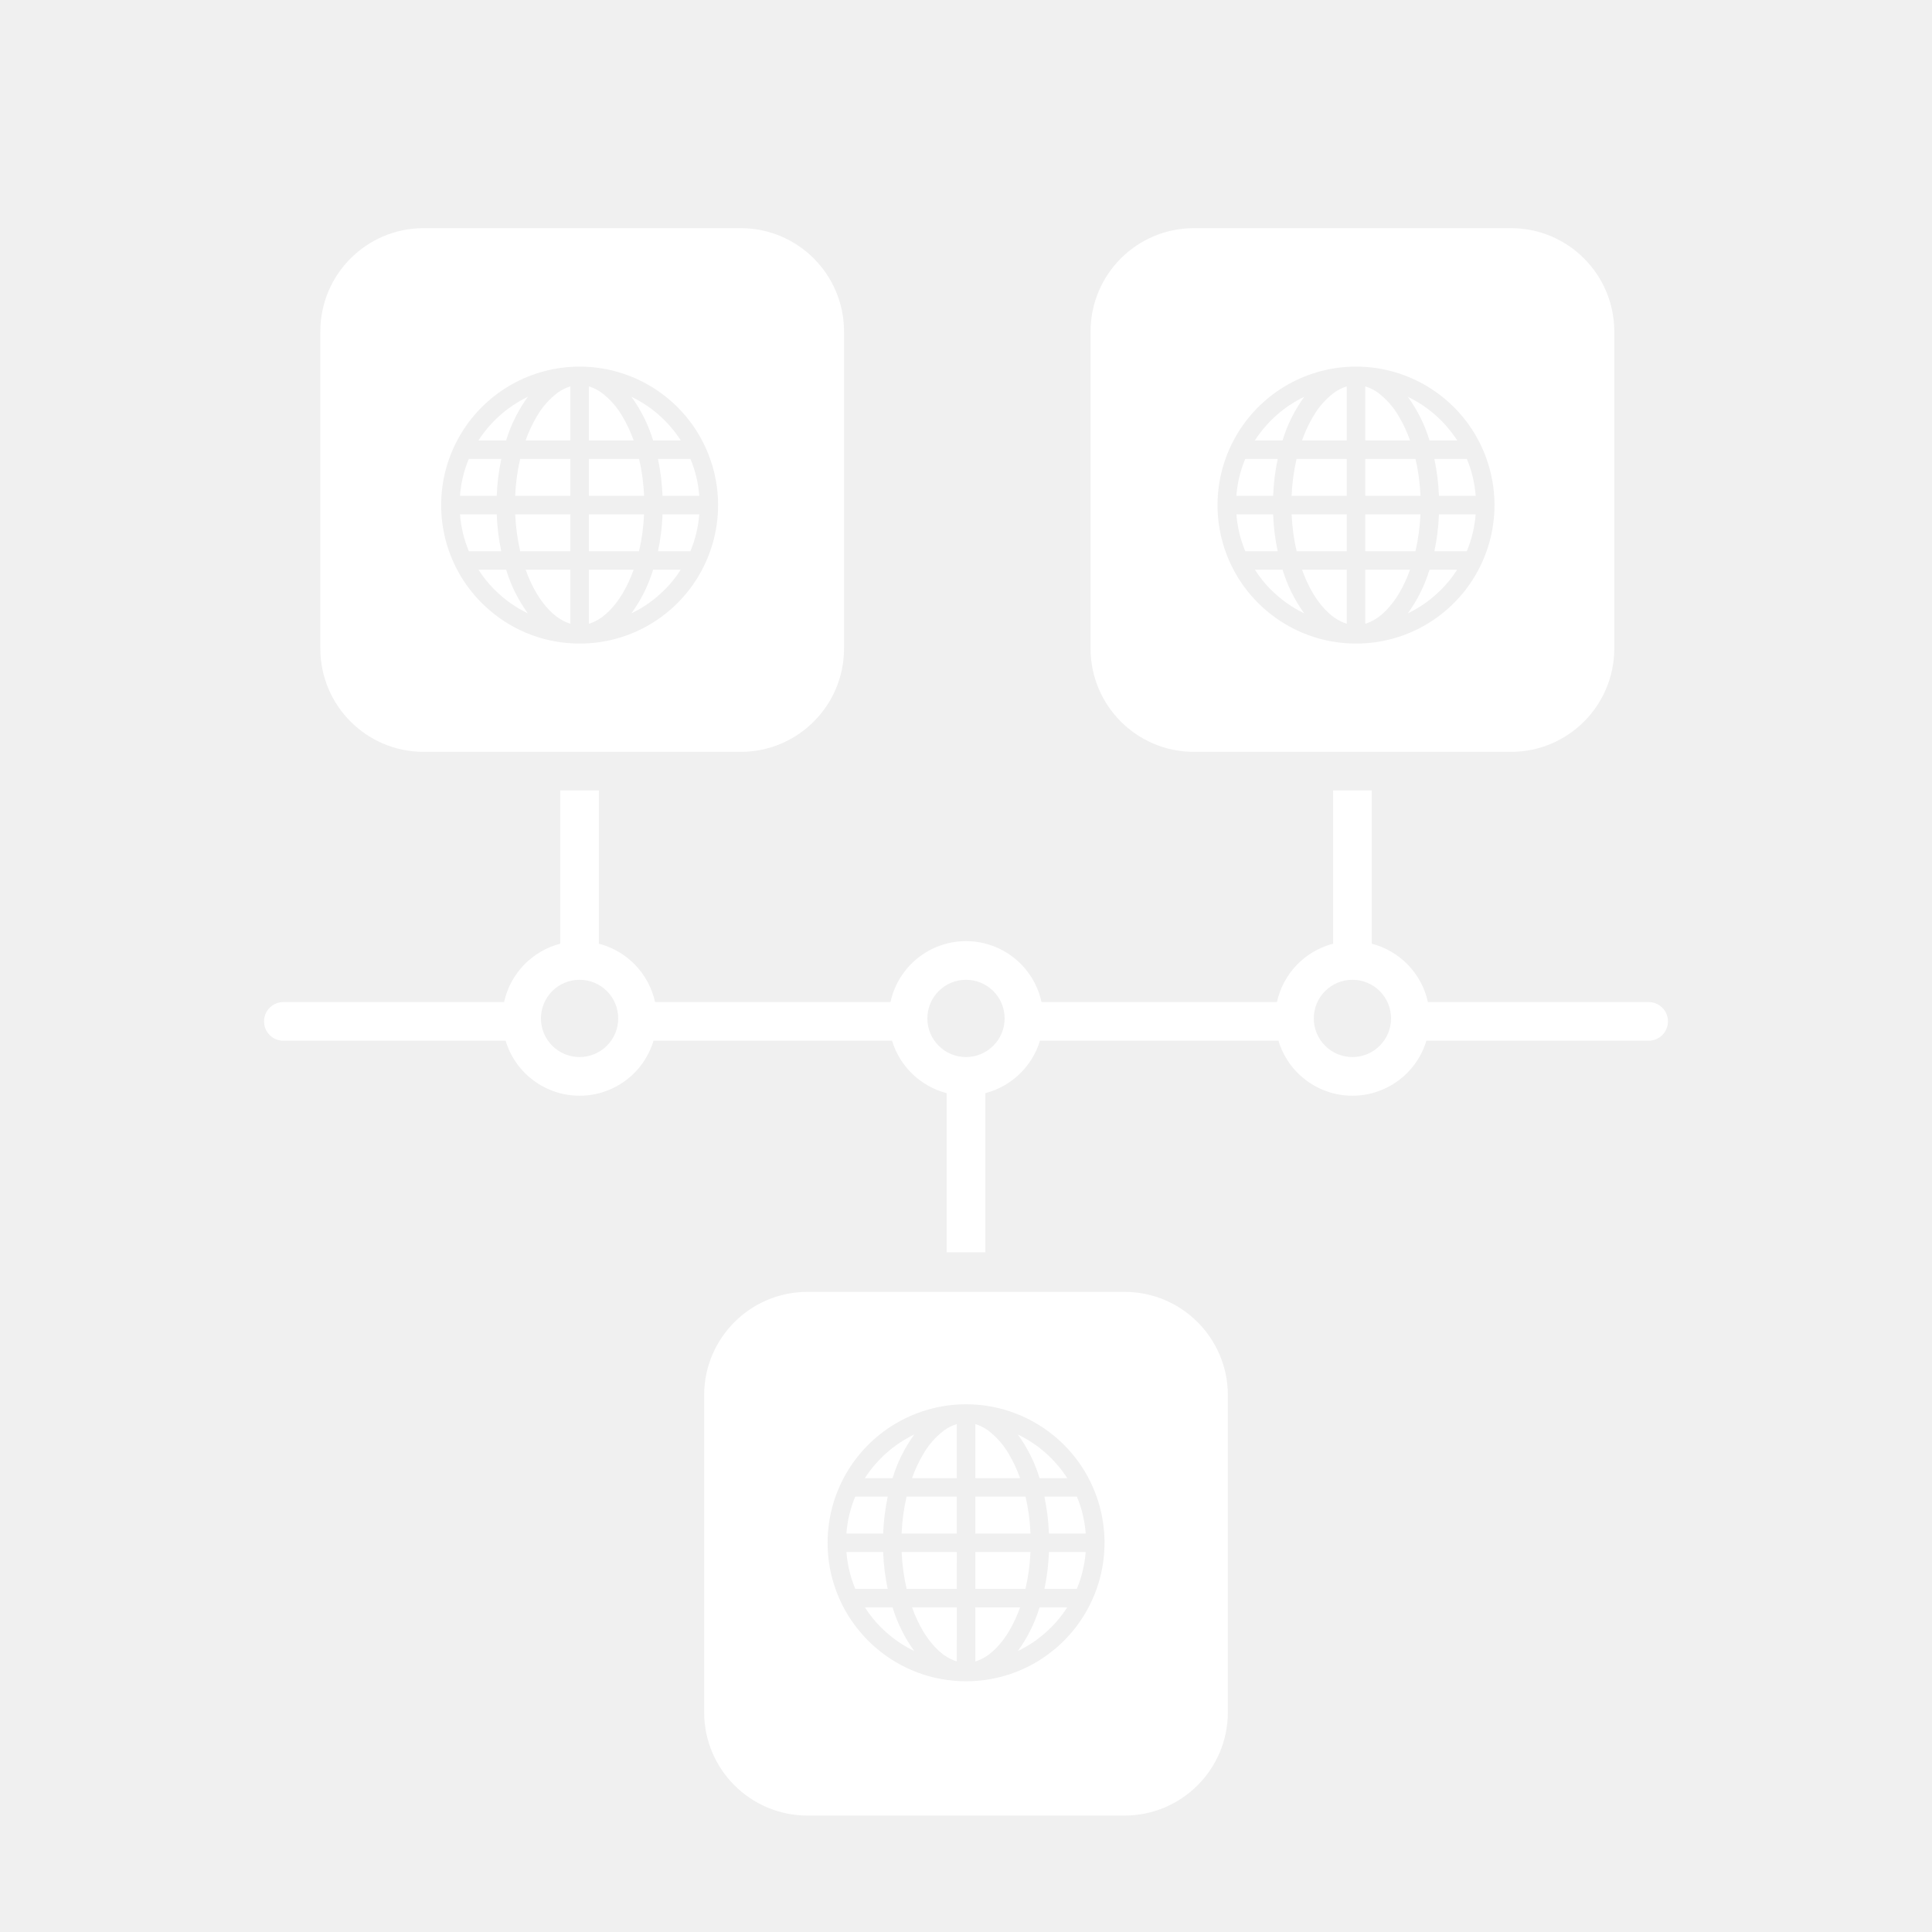
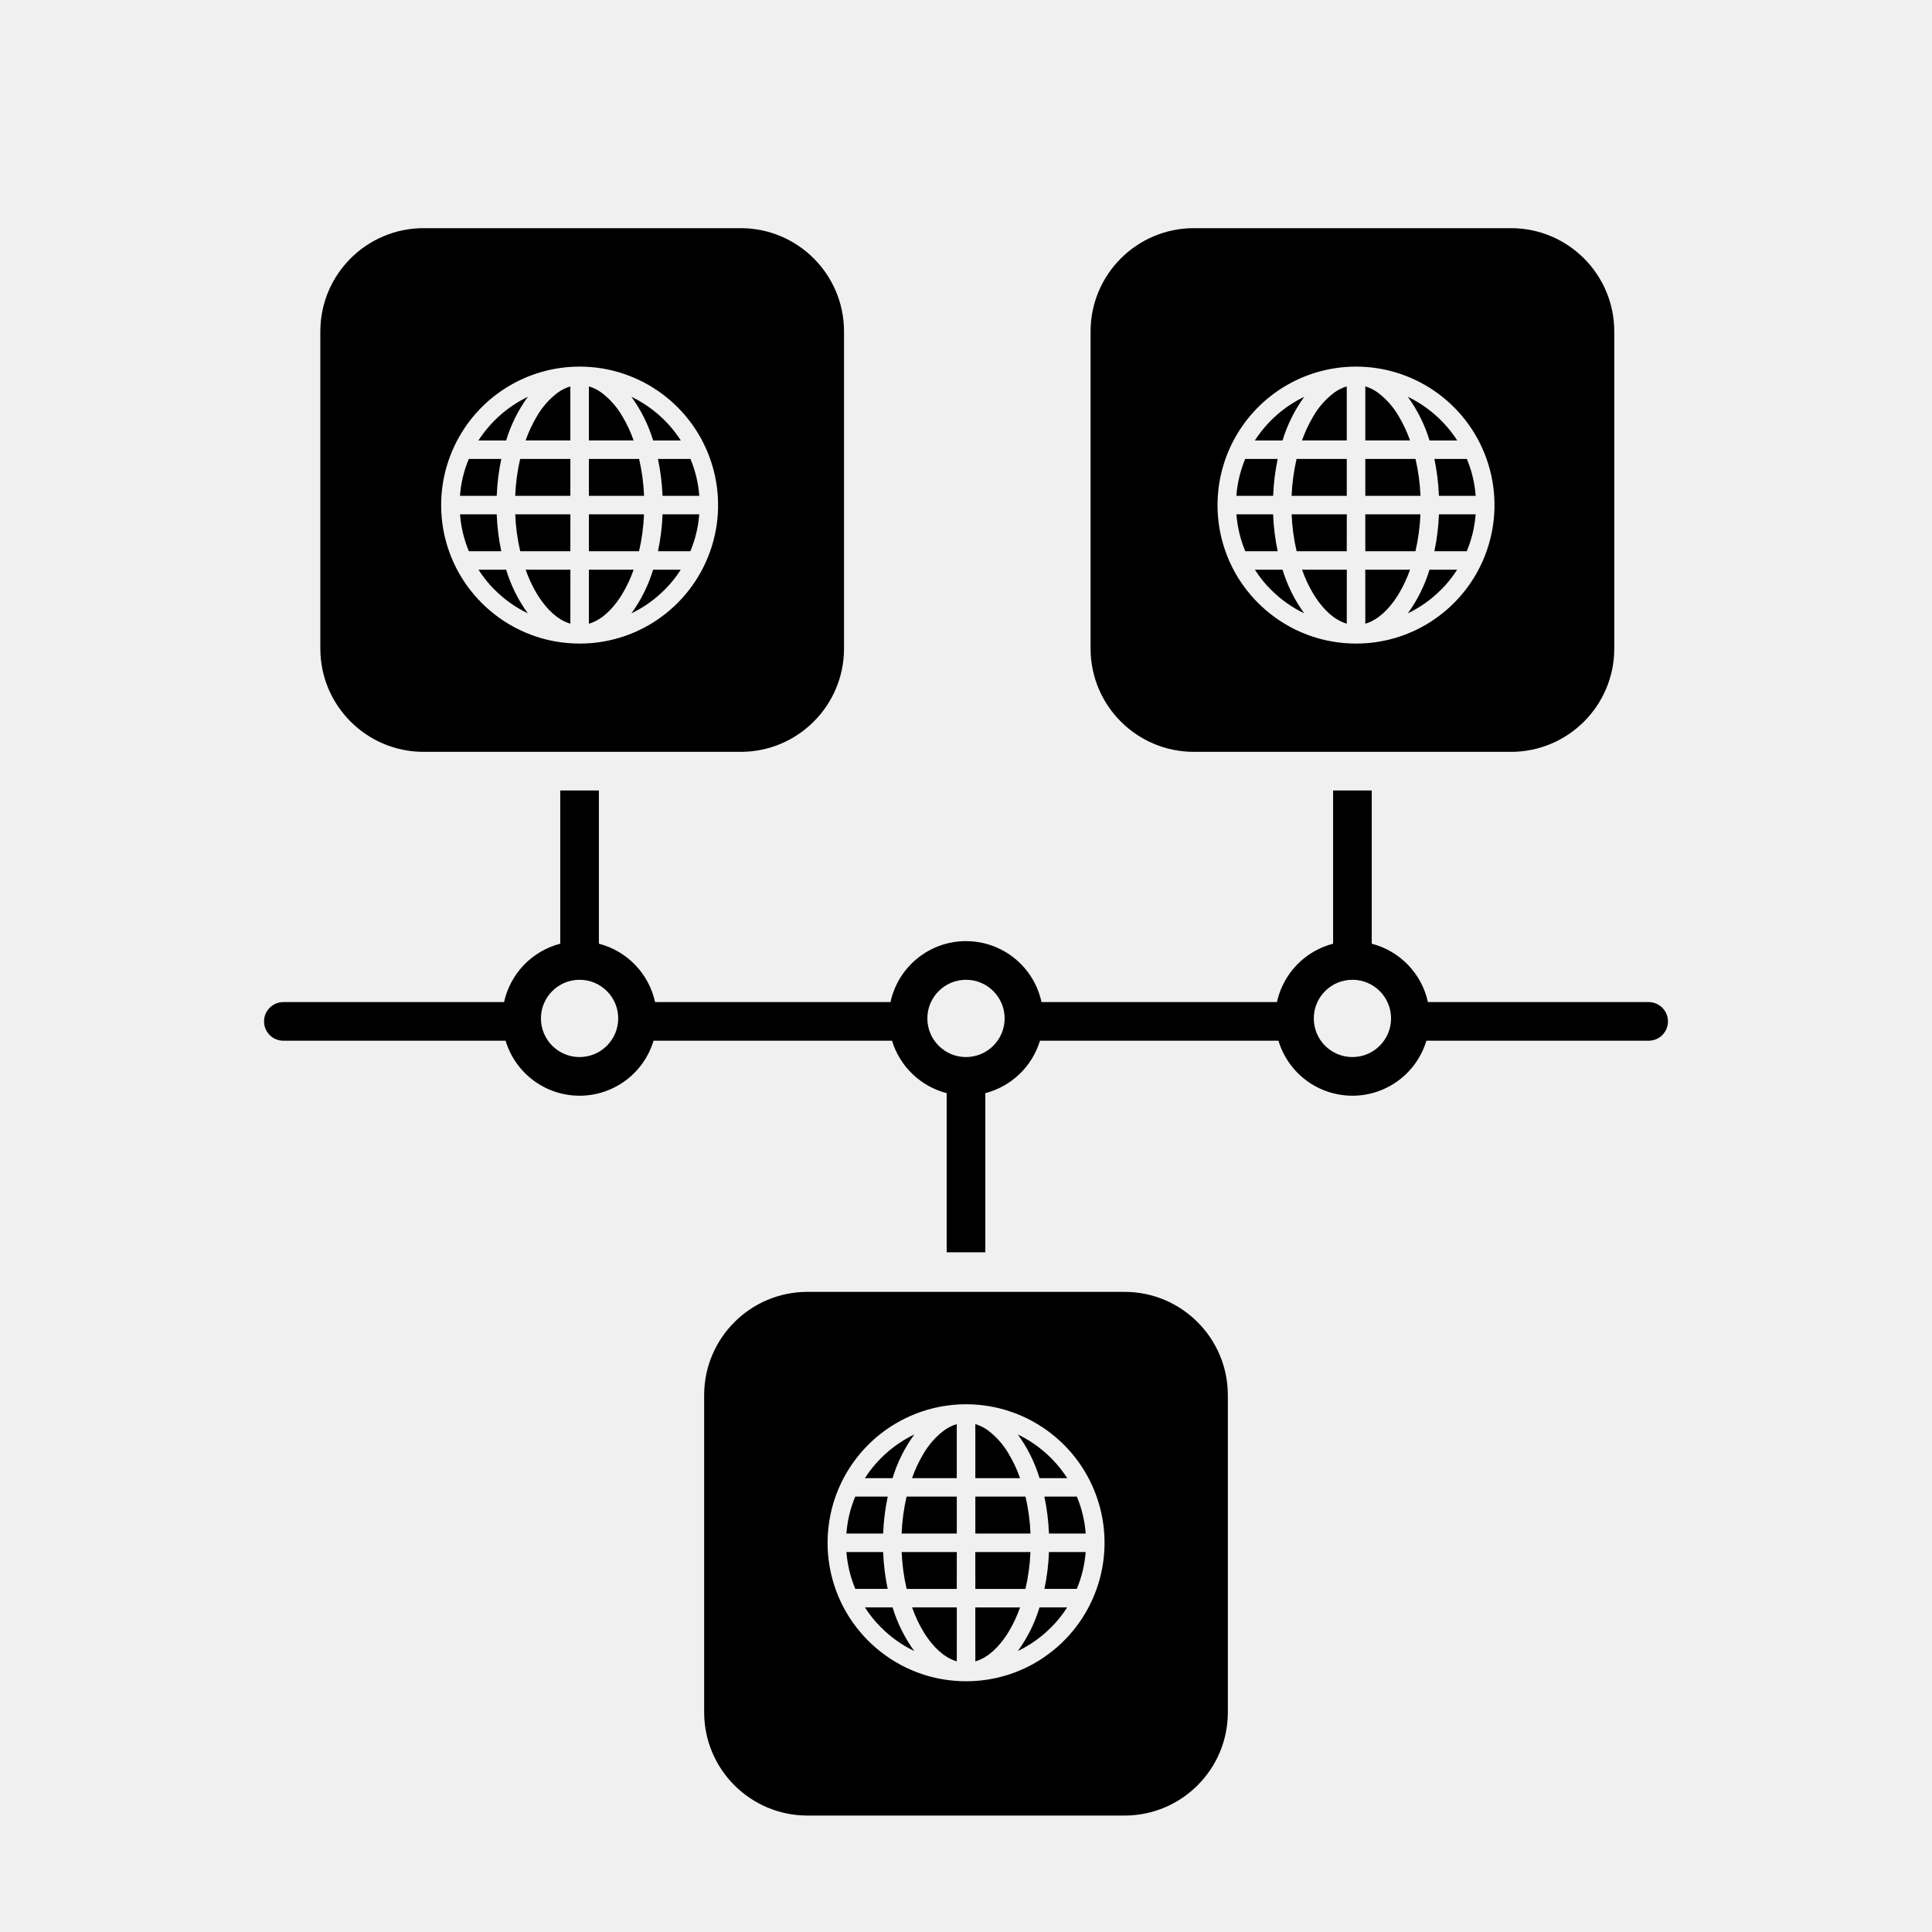
- <svg xmlns="http://www.w3.org/2000/svg" viewBox="0 0 150 150">
-   <defs>
-     <style>.a{fill:#fff;}</style>
-   </defs>
+ <svg xmlns="http://www.w3.org/2000/svg" id="dhcp" viewBox="0 0 150 150">
  <path class="a" d="M38.564,39.932H35.715a9.224,9.224,0,0,0,.688,2.863h2.514A17.122,17.122,0,0,1,38.564,39.932Z" />
  <path class="a" d="M37.15,44.231a9.242,9.242,0,0,0,1.263,1.572l.001 0.0.002-.004a9.276,9.276,0,0,0,2.564,1.82,11.38,11.38,0,0,1-1.683-3.388Z" />
  <path class="a" d="M48.336,32.349a6.14,6.14,0,0,0-1.646-1.871,3.246,3.246,0,0,0-.968-.477v4.196h3.474A10.333,10.333,0,0,0,48.336,32.349Z" />
  <path class="a" d="M40.389,42.797h3.893l.003-2.865H40.002A15.432,15.432,0,0,0,40.389,42.797Z" />
  <path class="a" d="M41.67,46.08a7.19,7.19,0,0,0,.953,1.267,4.921,4.921,0,0,0,.619.549c.025.018.05.037.075.054l.003-.002a3.268,3.268,0,0,0,.963.476l.003-4.194h-3.475A10.312,10.312,0,0,0,41.67,46.08Z" />
  <path class="a" d="M44.282,34.196v-4.196a3.245,3.245,0,0,0-.968.477,6.14,6.14,0,0,0-1.646,1.871,10.332,10.332,0,0,0-.86,1.848Z" />
  <path class="a" d="M39.999,38.497h4.284V35.631H40.385A15.446,15.446,0,0,0,39.999,38.497Z" />
  <path class="a" d="M40.983,30.807a9.427,9.427,0,0,0-3.837,3.392H39.296A11.371,11.371,0,0,1,40.983,30.807Z" />
  <path class="a" d="M38.92,35.631H36.398a9.181,9.181,0,0,0-.686,2.866h2.854A17.153,17.153,0,0,1,38.92,35.631Z" />
  <path class="a" d="M49.024,47.618a9.276,9.276,0,0,0,2.564-1.82l.002.004.001-0a9.242,9.242,0,0,0,1.263-1.572H50.708A11.382,11.382,0,0,1,49.024,47.618Z" />
  <path class="a" d="M51.438,38.497h2.854a9.181,9.181,0,0,0-.686-2.866h-2.522A17.146,17.146,0,0,1,51.438,38.497Z" />
  <path class="a" d="M49.022,30.807a11.371,11.371,0,0,1,1.687,3.392h2.15a9.427,9.427,0,0,0-3.837-3.392Z" />
  <path class="a" d="M57.53,17.714H32.87a8.023,8.023,0,0,0-8,8V50.374a8.023,8.023,0,0,0,8,8H57.53a8.024,8.024,0,0,0,8-8V25.714A8.024,8.024,0,0,0,57.53,17.714ZM51.014,48.131q-.107.073-.216.142a10.693,10.693,0,0,1-4.968,1.662q-.41.031-.827.031a10.815,10.815,0,0,1-1.903-.168q-.397-.071-.784-.171-.129-.033-.256-.069-.383-.109-.753-.245-.494-.181-.965-.408a10.744,10.744,0,0,1-1.563-.923q-.211-.15-.414-.31-.203-.16-.398-.329a10.828,10.828,0,0,1-1.094-1.094q-.169-.195-.329-.398a10.766,10.766,0,0,1-.737-1.063q-.202-.332-.38-.68A10.756,10.756,0,0,1,45.002,28.463h0a10.753,10.753,0,0,1,6.011,19.667Z" />
  <path class="a" d="M51.088,42.794H53.602a9.224,9.224,0,0,0,.688-2.863h-2.849A17.124,17.124,0,0,1,51.088,42.794Z" />
  <path class="a" d="M49.62,35.631H45.722v2.866h4.284A15.446,15.446,0,0,0,49.62,35.631Z" />
  <path class="a" d="M49.615,42.797a15.432,15.432,0,0,0,.387-2.865H45.72l.003,2.865Z" />
  <path class="a" d="M45.72,44.232l.003,4.194a3.268,3.268,0,0,0,.963-.476l.003.002c.026-.018.051-.037.076-.056a4.928,4.928,0,0,0,.616-.547,7.189,7.189,0,0,0,.954-1.268,10.312,10.312,0,0,0,.86-1.849Z" />
  <path class="a" d="M97.429,44.231a9.242,9.242,0,0,0,1.263,1.572l.001 0.0.002-.004a9.276,9.276,0,0,0,2.564,1.82,11.384,11.384,0,0,1-1.683-3.388Z" />
  <path class="a" d="M98.844,39.932h-2.849a9.223,9.223,0,0,0,.688,2.863h2.514A17.123,17.123,0,0,1,98.844,39.932Z" />
  <path class="a" d="M101.95,46.08a7.19,7.19,0,0,0,.953,1.267,4.922,4.922,0,0,0,.619.549c.025.018.05.037.075.054l.003-.002a3.268,3.268,0,0,0,.963.476l.003-4.194h-3.475A10.312,10.312,0,0,0,101.95,46.08Z" />
  <path class="a" d="M108.616,32.349a6.139,6.139,0,0,0-1.646-1.871,3.245,3.245,0,0,0-.968-.477v4.196h3.474A10.332,10.332,0,0,0,108.616,32.349Z" />
  <path class="a" d="M100.669,42.797h3.893l.003-2.865H100.282A15.432,15.432,0,0,0,100.669,42.797Z" />
  <path class="a" d="M104.562,34.196v-4.196a3.246,3.246,0,0,0-.968.477,6.139,6.139,0,0,0-1.646,1.871,10.329,10.329,0,0,0-.86,1.848Z" />
  <path class="a" d="M99.2,35.631H96.678a9.181,9.181,0,0,0-.686,2.866h2.854A17.139,17.139,0,0,1,99.2,35.631Z" />
  <path class="a" d="M100.279,38.497h4.284V35.631h-3.897A15.447,15.447,0,0,0,100.279,38.497Z" />
  <path class="a" d="M101.263,30.807a9.426,9.426,0,0,0-3.837,3.392h2.15A11.371,11.371,0,0,1,101.263,30.807Z" />
  <path class="a" d="M109.899,35.631H106.002v2.866h4.284A15.446,15.446,0,0,0,109.899,35.631Z" />
  <path class="a" d="M111.718,38.497h2.854a9.181,9.181,0,0,0-.686-2.866h-2.522A17.146,17.146,0,0,1,111.718,38.497Z" />
  <path class="a" d="M109.895,42.797a15.437,15.437,0,0,0,.387-2.865h-4.283l.003,2.865Z" />
  <path class="a" d="M117.332,17.714H92.672a8.024,8.024,0,0,0-8,8V50.374a8.024,8.024,0,0,0,8,8h24.66a8.023,8.023,0,0,0,8-8V25.714A8.023,8.023,0,0,0,117.332,17.714Zm-6.038,30.417q-.107.073-.216.142a10.693,10.693,0,0,1-4.968,1.662q-.41.031-.827.031a10.816,10.816,0,0,1-1.903-.168q-.397-.071-.784-.171-.129-.033-.256-.069-.383-.109-.753-.245-.494-.181-.965-.408a10.744,10.744,0,0,1-1.563-.923q-.211-.15-.414-.31-.203-.16-.398-.329A10.833,10.833,0,0,1,97.152,46.252q-.169-.195-.329-.398a10.766,10.766,0,0,1-.737-1.063q-.202-.332-.38-.68A10.756,10.756,0,0,1,105.282,28.463h0a10.753,10.753,0,0,1,6.011,19.667Z" />
  <path class="a" d="M109.302,30.807a11.372,11.372,0,0,1,1.687,3.392h2.15a9.427,9.427,0,0,0-3.837-3.392Z" />
  <path class="a" d="M111.367,42.794h2.514a9.226,9.226,0,0,0,.688-2.863h-2.849A17.116,17.116,0,0,1,111.367,42.794Z" />
  <path class="a" d="M105.999,44.232l.003,4.194a3.268,3.268,0,0,0,.963-.476l.003.002c.026-.018.051-.037.076-.056a4.932,4.932,0,0,0,.616-.547,7.19,7.19,0,0,0,.954-1.268,10.312,10.312,0,0,0,.86-1.849Z" />
  <path class="a" d="M109.304,47.618a9.276,9.276,0,0,0,2.564-1.82l.002.004.001-0a9.245,9.245,0,0,0,1.263-1.572h-2.147A11.381,11.381,0,0,1,109.304,47.618Z" />
  <path class="a" d="M67.152,124.797A9.242,9.242,0,0,0,68.415,126.369l.001 0.0.002-.004a9.277,9.277,0,0,0,2.564,1.82,11.381,11.381,0,0,1-1.683-3.388Z" />
  <path class="a" d="M71.672,126.646a7.187,7.187,0,0,0,.953,1.267,4.929,4.929,0,0,0,.619.549c.025.018.05.037.075.054l.003-.002a3.268,3.268,0,0,0,.963.476l.003-4.194h-3.475A10.31,10.31,0,0,0,71.672,126.646Z" />
  <path class="a" d="M68.566,120.498H65.717a9.224,9.224,0,0,0,.688,2.863h2.514A17.123,17.123,0,0,1,68.566,120.498Z" />
  <path class="a" d="M70.391,123.363h3.893l.003-2.865H70.004A15.432,15.432,0,0,0,70.391,123.363Z" />
  <path class="a" d="M78.338,112.915a6.139,6.139,0,0,0-1.646-1.871,3.246,3.246,0,0,0-.968-.477v4.196h3.474A10.328,10.328,0,0,0,78.338,112.915Z" />
  <path class="a" d="M70.001,119.063h4.284v-2.866H70.387A15.441,15.441,0,0,0,70.001,119.063Z" />
  <path class="a" d="M74.284,114.763v-4.196a3.246,3.246,0,0,0-.968.477,6.14,6.14,0,0,0-1.646,1.871,10.332,10.332,0,0,0-.86,1.848Z" />
  <path class="a" d="M70.985,111.373a9.427,9.427,0,0,0-3.837,3.392h2.15A11.371,11.371,0,0,1,70.985,111.373Z" />
  <path class="a" d="M68.922,116.197H66.4a9.18,9.18,0,0,0-.686,2.866h2.854A17.151,17.151,0,0,1,68.922,116.197Z" />
  <path class="a" d="M79.024,111.373a11.371,11.371,0,0,1,1.687,3.392h2.15a9.427,9.427,0,0,0-3.837-3.392Z" />
  <path class="a" d="M79.621,116.197H75.724v2.866h4.284A15.446,15.446,0,0,0,79.621,116.197Z" />
  <path class="a" d="M81.089,123.361h2.514a9.224,9.224,0,0,0,.688-2.863H81.442A17.123,17.123,0,0,1,81.089,123.361Z" />
  <path class="a" d="M87.33,100.3H62.67a8.024,8.024,0,0,0-8,8v24.66a8.024,8.024,0,0,0,8,8H87.33a8.023,8.023,0,0,0,8-8V108.3A8.024,8.024,0,0,0,87.33,100.3Zm-6.314,28.397q-.107.072-.216.142a10.694,10.694,0,0,1-4.968,1.662q-.41.031-.827.031a10.816,10.816,0,0,1-1.903-.168q-.397-.071-.784-.171-.129-.033-.256-.069-.383-.109-.753-.245-.494-.181-.964-.408a10.745,10.745,0,0,1-1.563-.923q-.211-.15-.414-.31-.203-.16-.398-.329a10.819,10.819,0,0,1-1.094-1.094q-.169-.195-.329-.398a10.773,10.773,0,0,1-.737-1.063q-.202-.333-.38-.68a10.756,10.756,0,0,1,9.576-15.647h0a10.753,10.753,0,0,1,6.011,19.667Z" />
  <path class="a" d="M81.44,119.063H84.294a9.18,9.18,0,0,0-.686-2.866h-2.522A17.145,17.145,0,0,1,81.44,119.063Z" />
  <path class="a" d="M79.617,123.363a15.432,15.432,0,0,0,.387-2.865H75.722l.003,2.865Z" />
  <path class="a" d="M79.026,128.185a9.277,9.277,0,0,0,2.564-1.82l.002.004.001-0a9.242,9.242,0,0,0,1.263-1.572H80.709A11.383,11.383,0,0,1,79.026,128.185Z" />
  <path class="a" d="M75.722,124.798l.003,4.194a3.268,3.268,0,0,0,.963-.476l.003.002c.026-.018.051-.037.076-.055a4.933,4.933,0,0,0,.616-.547,7.19,7.19,0,0,0,.954-1.268,10.31,10.31,0,0,0,.86-1.848Z" />
  <path class="a" d="M128,77.801H110.864a6.013,6.013,0,0,0-4.362-4.533V61.374h-3V73.268a6.013,6.013,0,0,0-4.362,4.533H80.862a5.997,5.997,0,0,0-11.724,0H50.86a6.013,6.013,0,0,0-4.362-4.533V61.374h-3V73.268a6.013,6.013,0,0,0-4.362,4.533H22a1.5,1.5,0,0,0,0,3H39.255a5.997,5.997,0,0,0,11.486,0H69.257A6.016,6.016,0,0,0,73.5,84.873V97.228h3V84.873a6.016,6.016,0,0,0,4.243-4.072H99.259a5.997,5.997,0,0,0,11.486,0H128a1.5,1.5,0,0,0,0-3ZM44.998,82.07a3,3,0,1,1,3-3A3.003,3.003,0,0,1,44.998,82.07Zm30.002,0a3,3,0,1,1,3-3A3.003,3.003,0,0,1,75,82.07Zm30.002,0a3,3,0,1,1,3-3A3.003,3.003,0,0,1,105.002,82.07Z" />
</svg>
